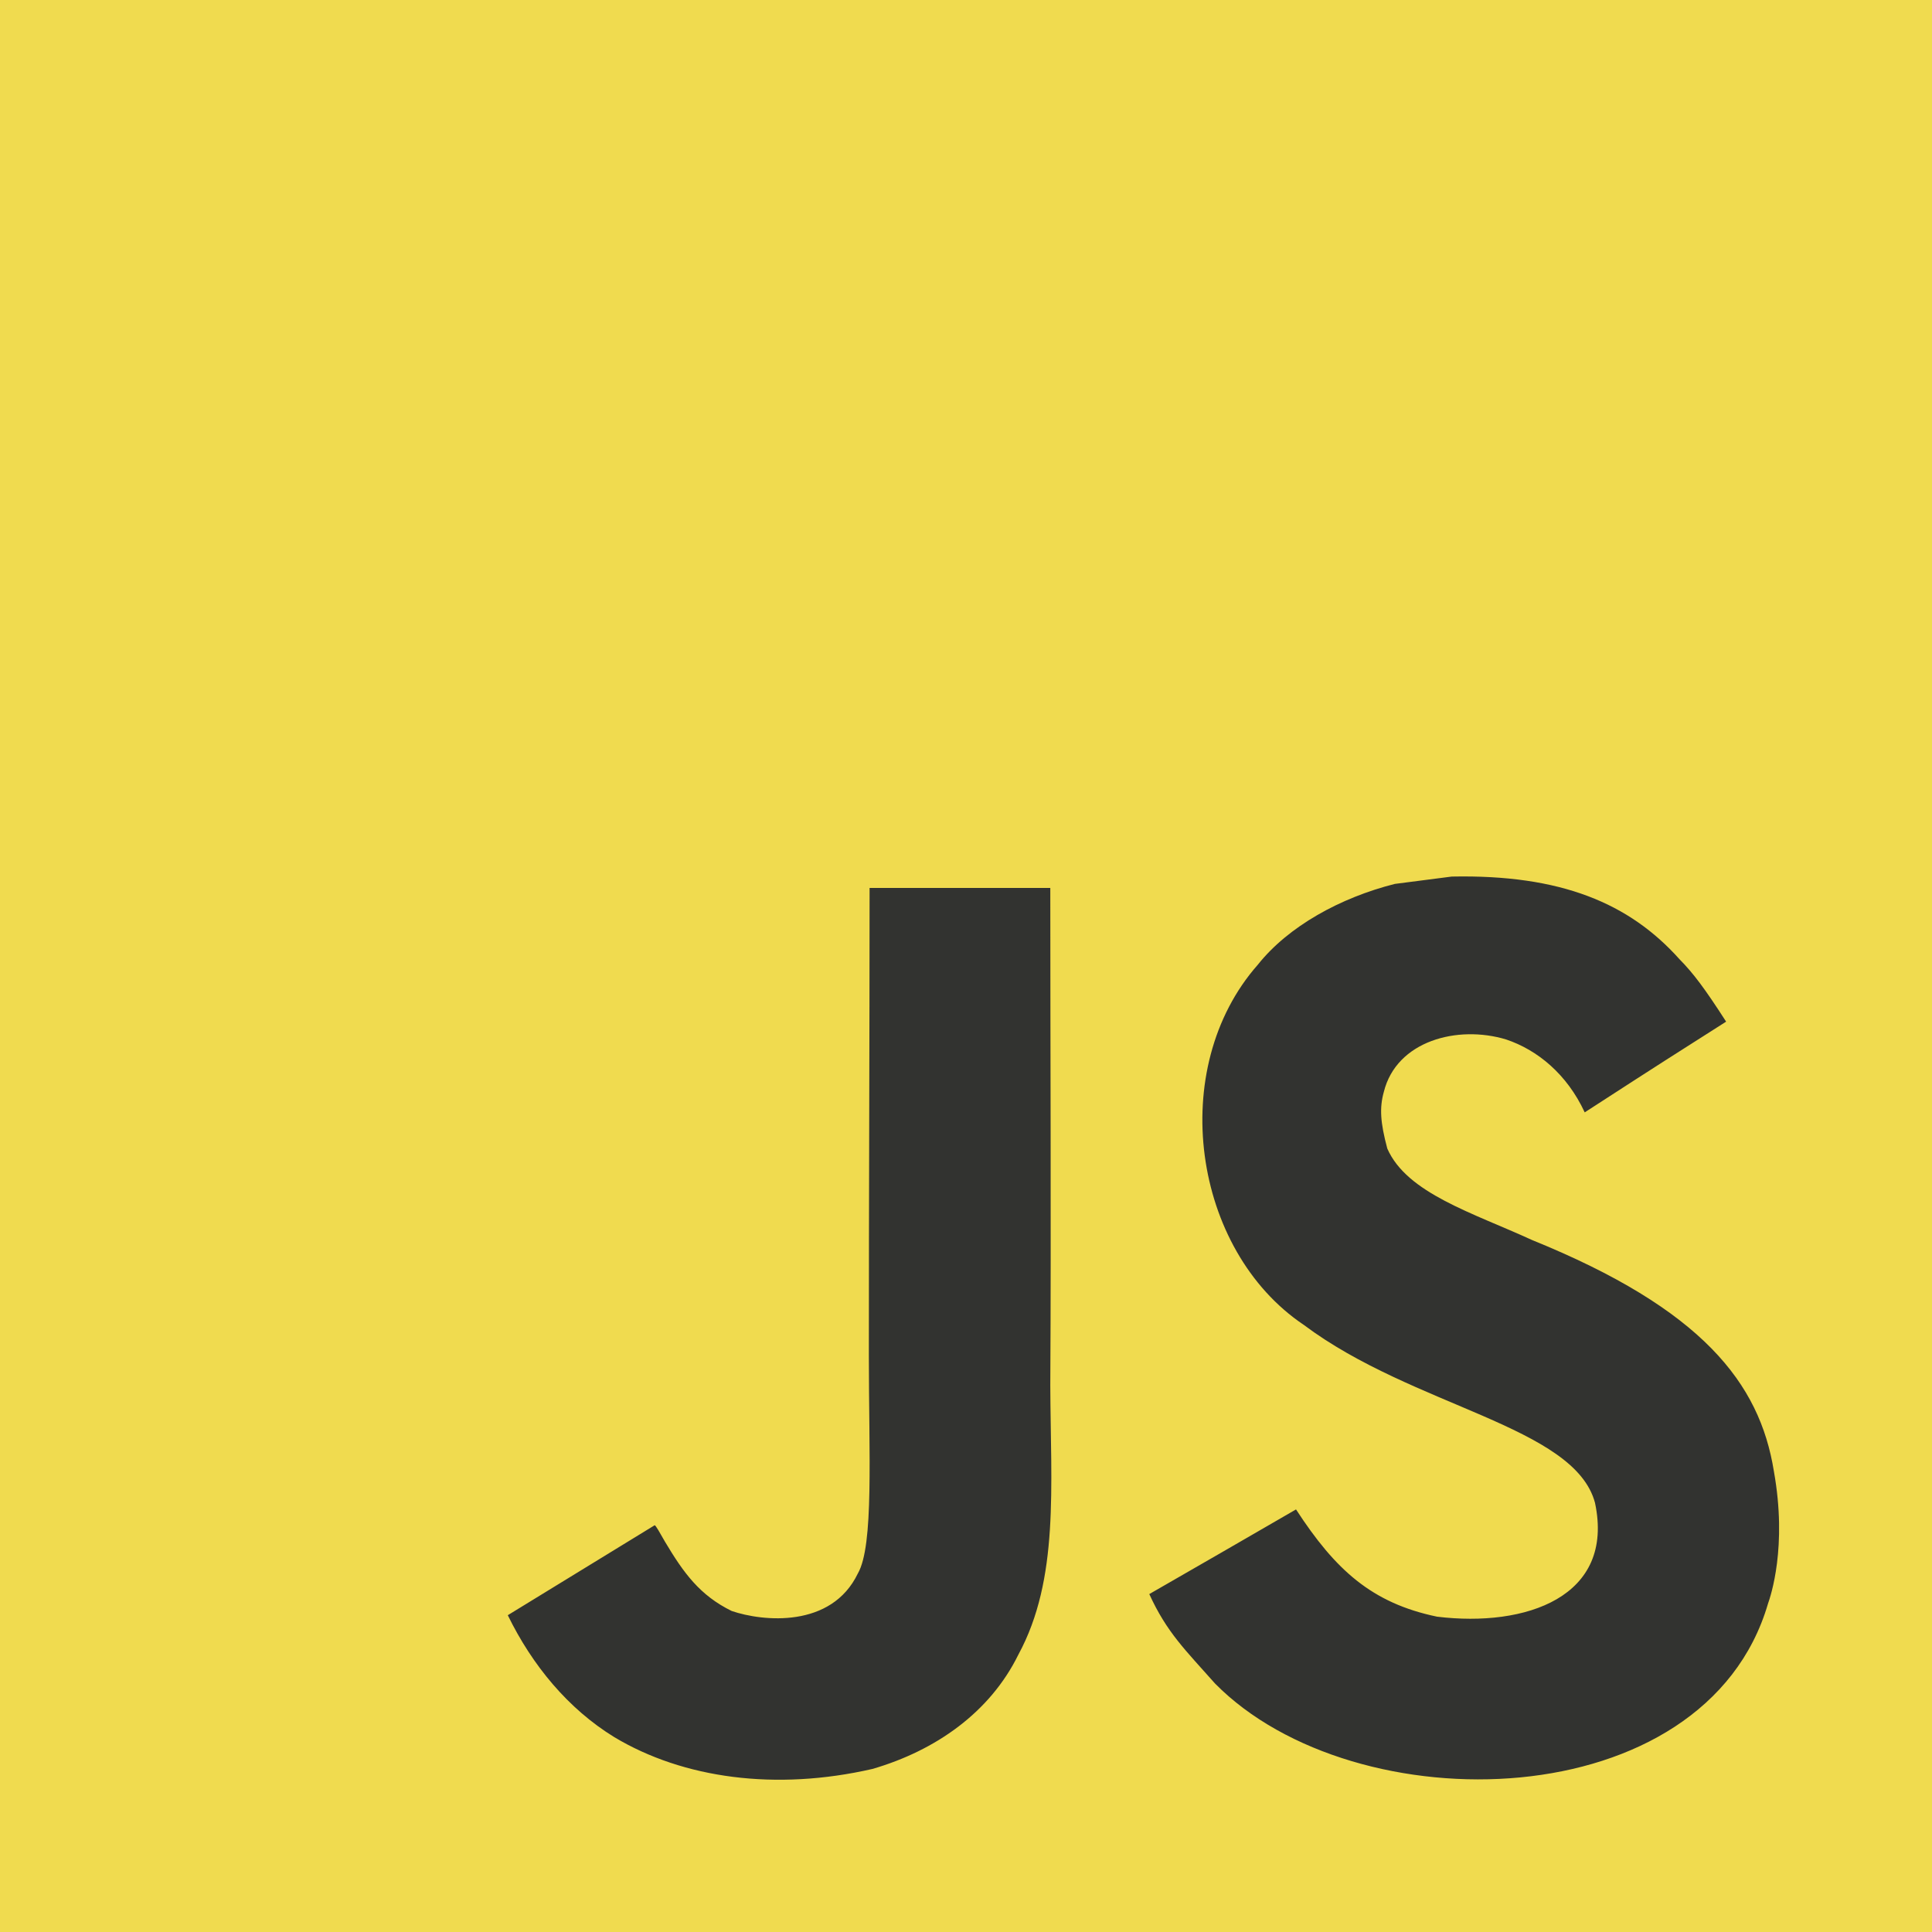
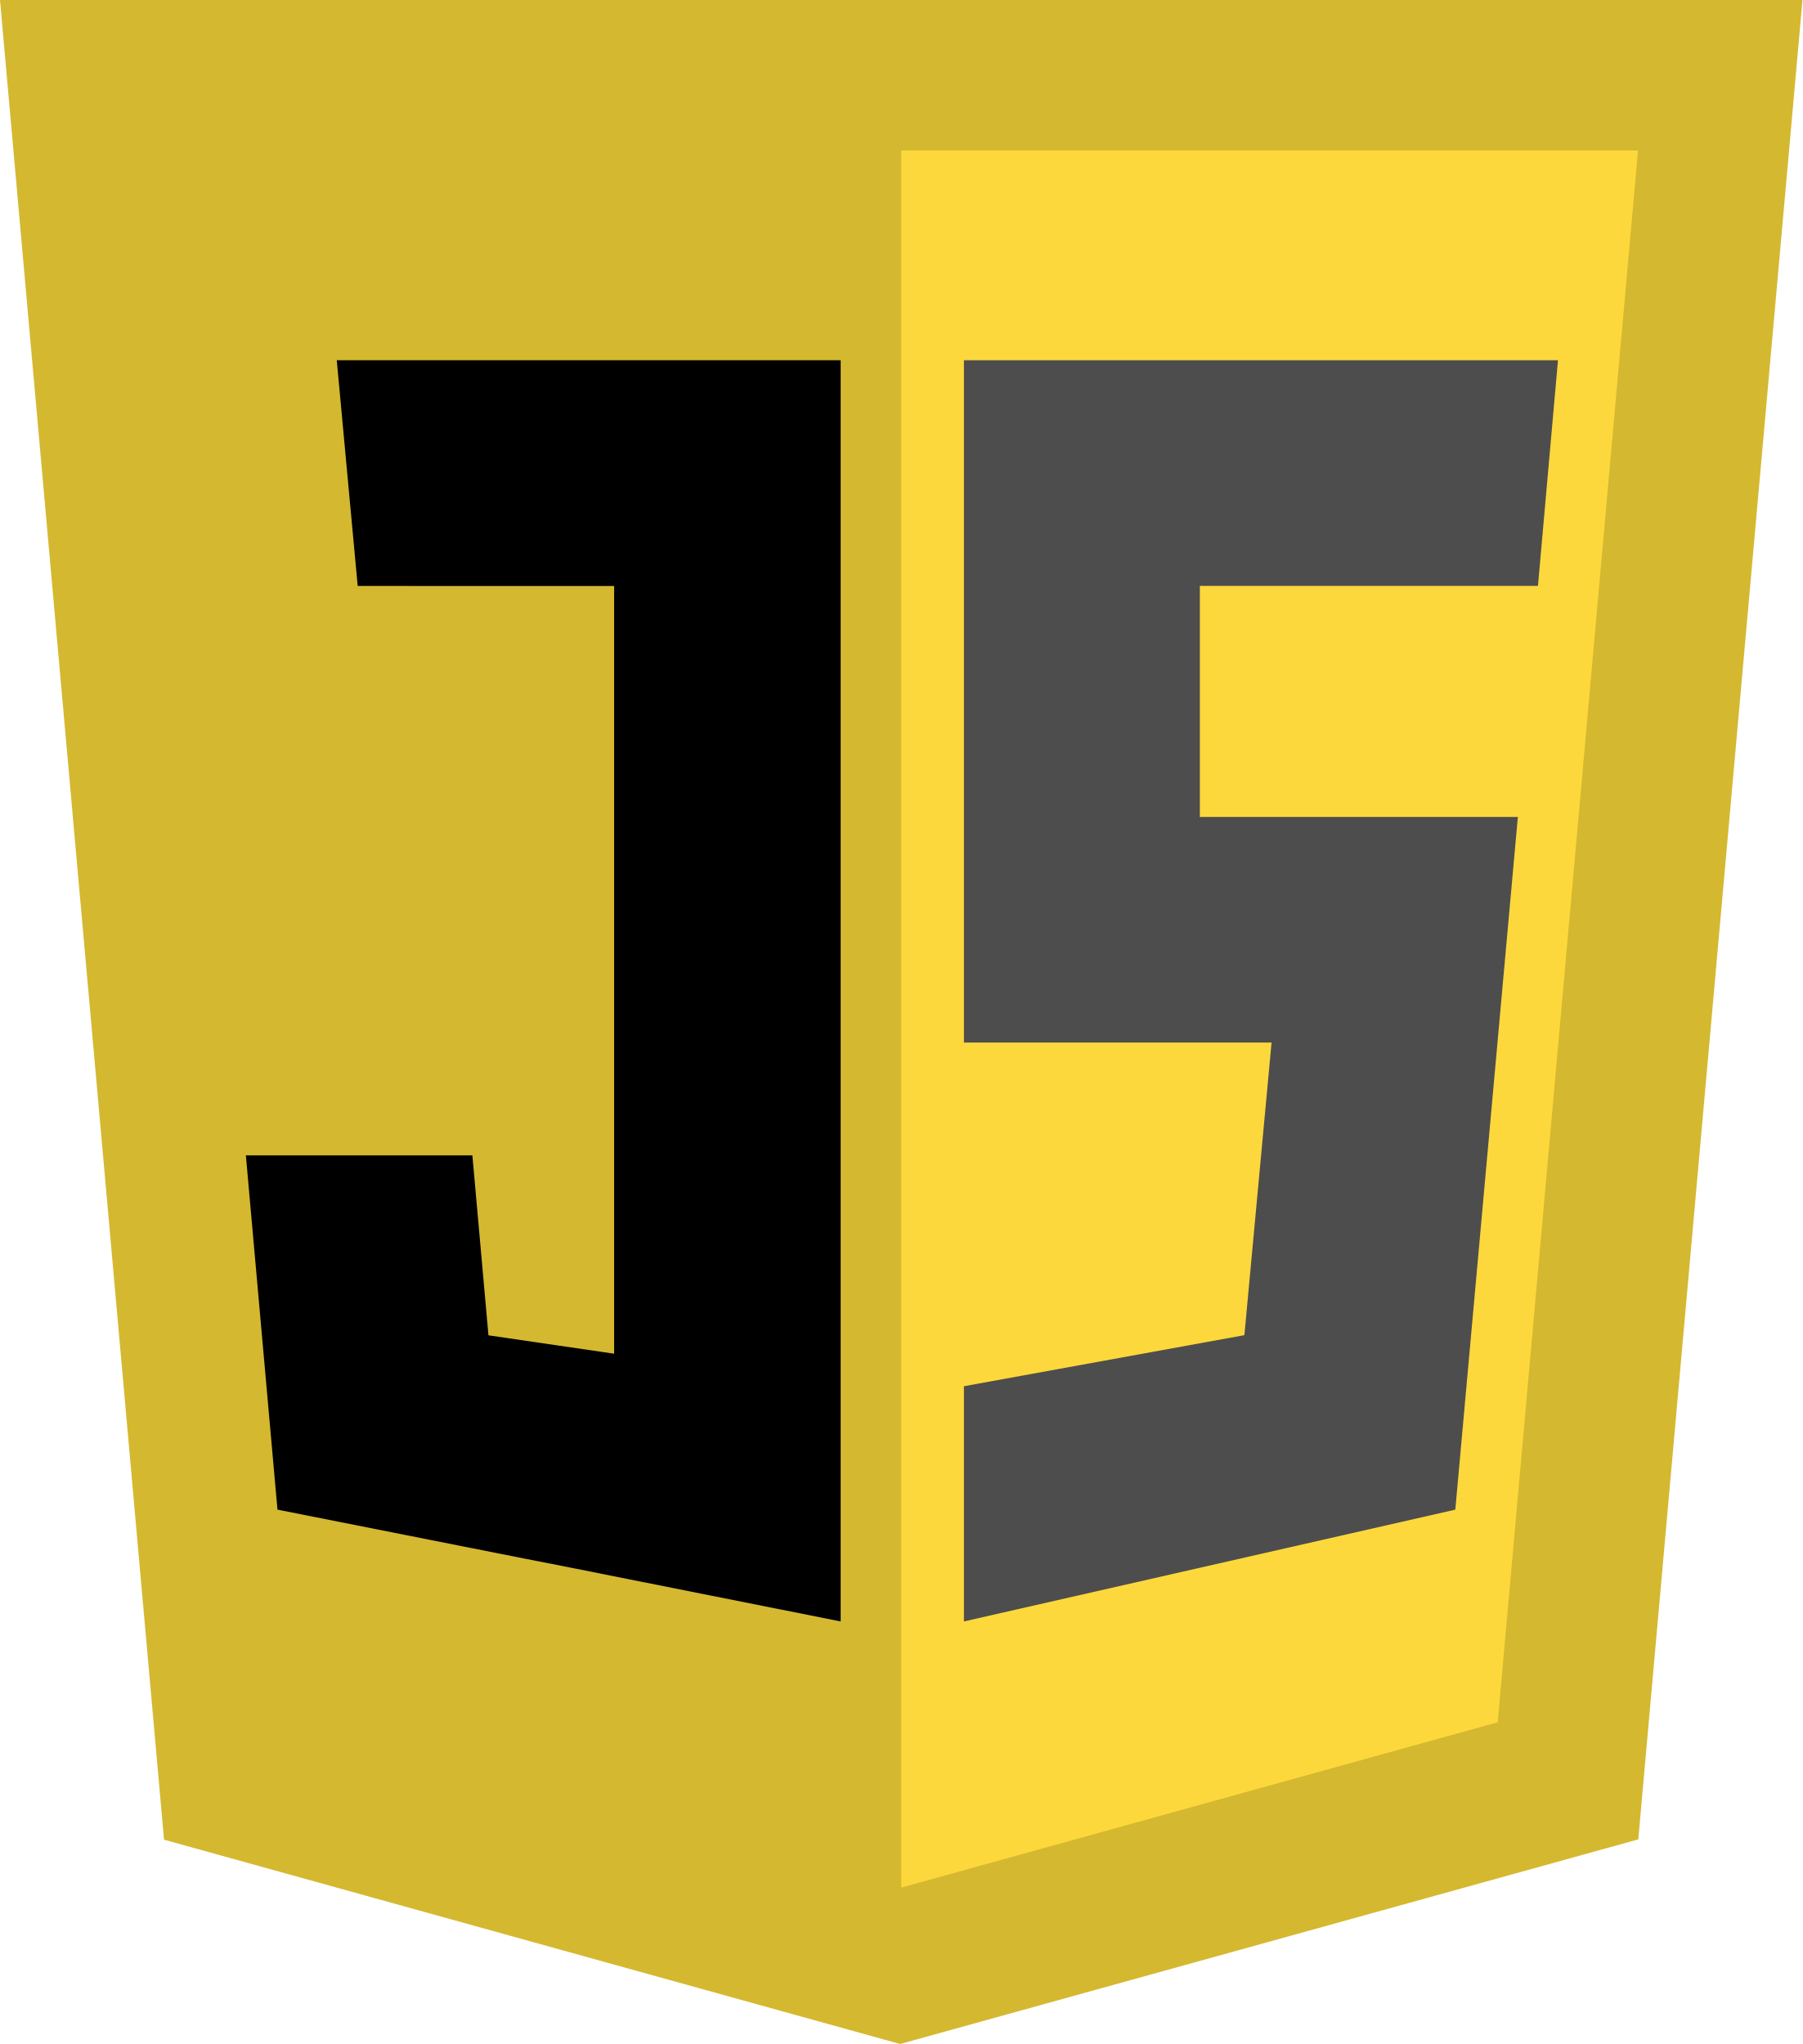
- <svg xmlns="http://www.w3.org/2000/svg" width="2500" height="2500" viewBox="0 0 1052 1052">
-   <path fill="#f0db4f" d="M0 0h1052v1052H0z" />
-   <path d="M965.9 801.1c-7.7-48-39-88.3-131.7-125.9-32.2-14.8-68.1-25.399-78.8-49.8-3.8-14.2-4.3-22.2-1.9-30.8 6.9-27.9 40.2-36.6 66.6-28.6 17 5.7 33.1 18.801 42.8 39.7 45.4-29.399 45.3-29.2 77-49.399-11.6-18-17.8-26.301-25.4-34-27.3-30.5-64.5-46.2-124-45-10.3 1.3-20.699 2.699-31 4-29.699 7.5-58 23.1-74.6 44-49.8 56.5-35.6 155.399 25 196.1 59.7 44.8 147.4 55 158.6 96.9 10.9 51.3-37.699 67.899-86 62-35.6-7.4-55.399-25.5-76.8-58.4-39.399 22.8-39.399 22.8-79.899 46.1 9.6 21 19.699 30.5 35.8 48.7 76.2 77.3 266.899 73.5 301.1-43.5 1.399-4.001 10.6-30.801 3.199-72.101zm-394-317.6h-98.4c0 85-.399 169.4-.399 254.4 0 54.1 2.8 103.7-6 118.9-14.4 29.899-51.7 26.2-68.7 20.399-17.3-8.5-26.1-20.6-36.3-37.699-2.8-4.9-4.9-8.7-5.601-9-26.699 16.3-53.3 32.699-80 49 13.301 27.3 32.9 51 58 66.399 37.5 22.5 87.9 29.4 140.601 17.3 34.3-10 63.899-30.699 79.399-62.199 22.4-41.3 17.6-91.3 17.4-146.6.5-90.2 0-180.4 0-270.9z" fill="#323330" />
+ <svg xmlns="http://www.w3.org/2000/svg" version="1.1" width="297.45" height="337.341" viewBox="0 0 297.45 337.341" id="svg2">
+   <defs id="defs8" />
+   <g transform="translate(-0.071,-82.67)" id="Layer_1" style="fill:none;stroke:none">
+     <path d="M 27.142,386.29 0.071,82.67 l 297.45,0 -27.096,303.571 -121.811,33.77 L 27.142,386.29 z m 0,0" id="path13" style="fill:#d4b830;fill-opacity:1" />
+     <path d="m 148.798,394.199 98.427,-27.288 23.157,-259.415 -121.584,0 0,286.703 z m 0,0" id="path15" style="fill:#fdd83c;fill-opacity:1" />
+     <g transform="translate(55,142)" id="Group">
+       <path d="m 195.551,75.496 -52.479,0 0,-38.132 55.797,0 3.303,-37.239 -98.033,0 0,112.607 50.768,0 -4.484,48.294 -46.284,8.426 0,38.819 81.091,-18.451 z" id="path18" style="fill:#4d4d4d;fill-opacity:1" />
+       <path d="m 83.796,0.125 -83.151,0 3.453,37.254 42.319,3.4e-4 0,126.706 -20.741,-3.035 -2.652,-29.698 c 0,0 -24.919,0 -37.379,0 l 5.216,58.467 c 92.935,18.451 0.352,-0.013 92.935,18.451 z" id="path24" style="fill:#000000;fill-opacity:1" />
+     </g>
+   </g>
</svg>
